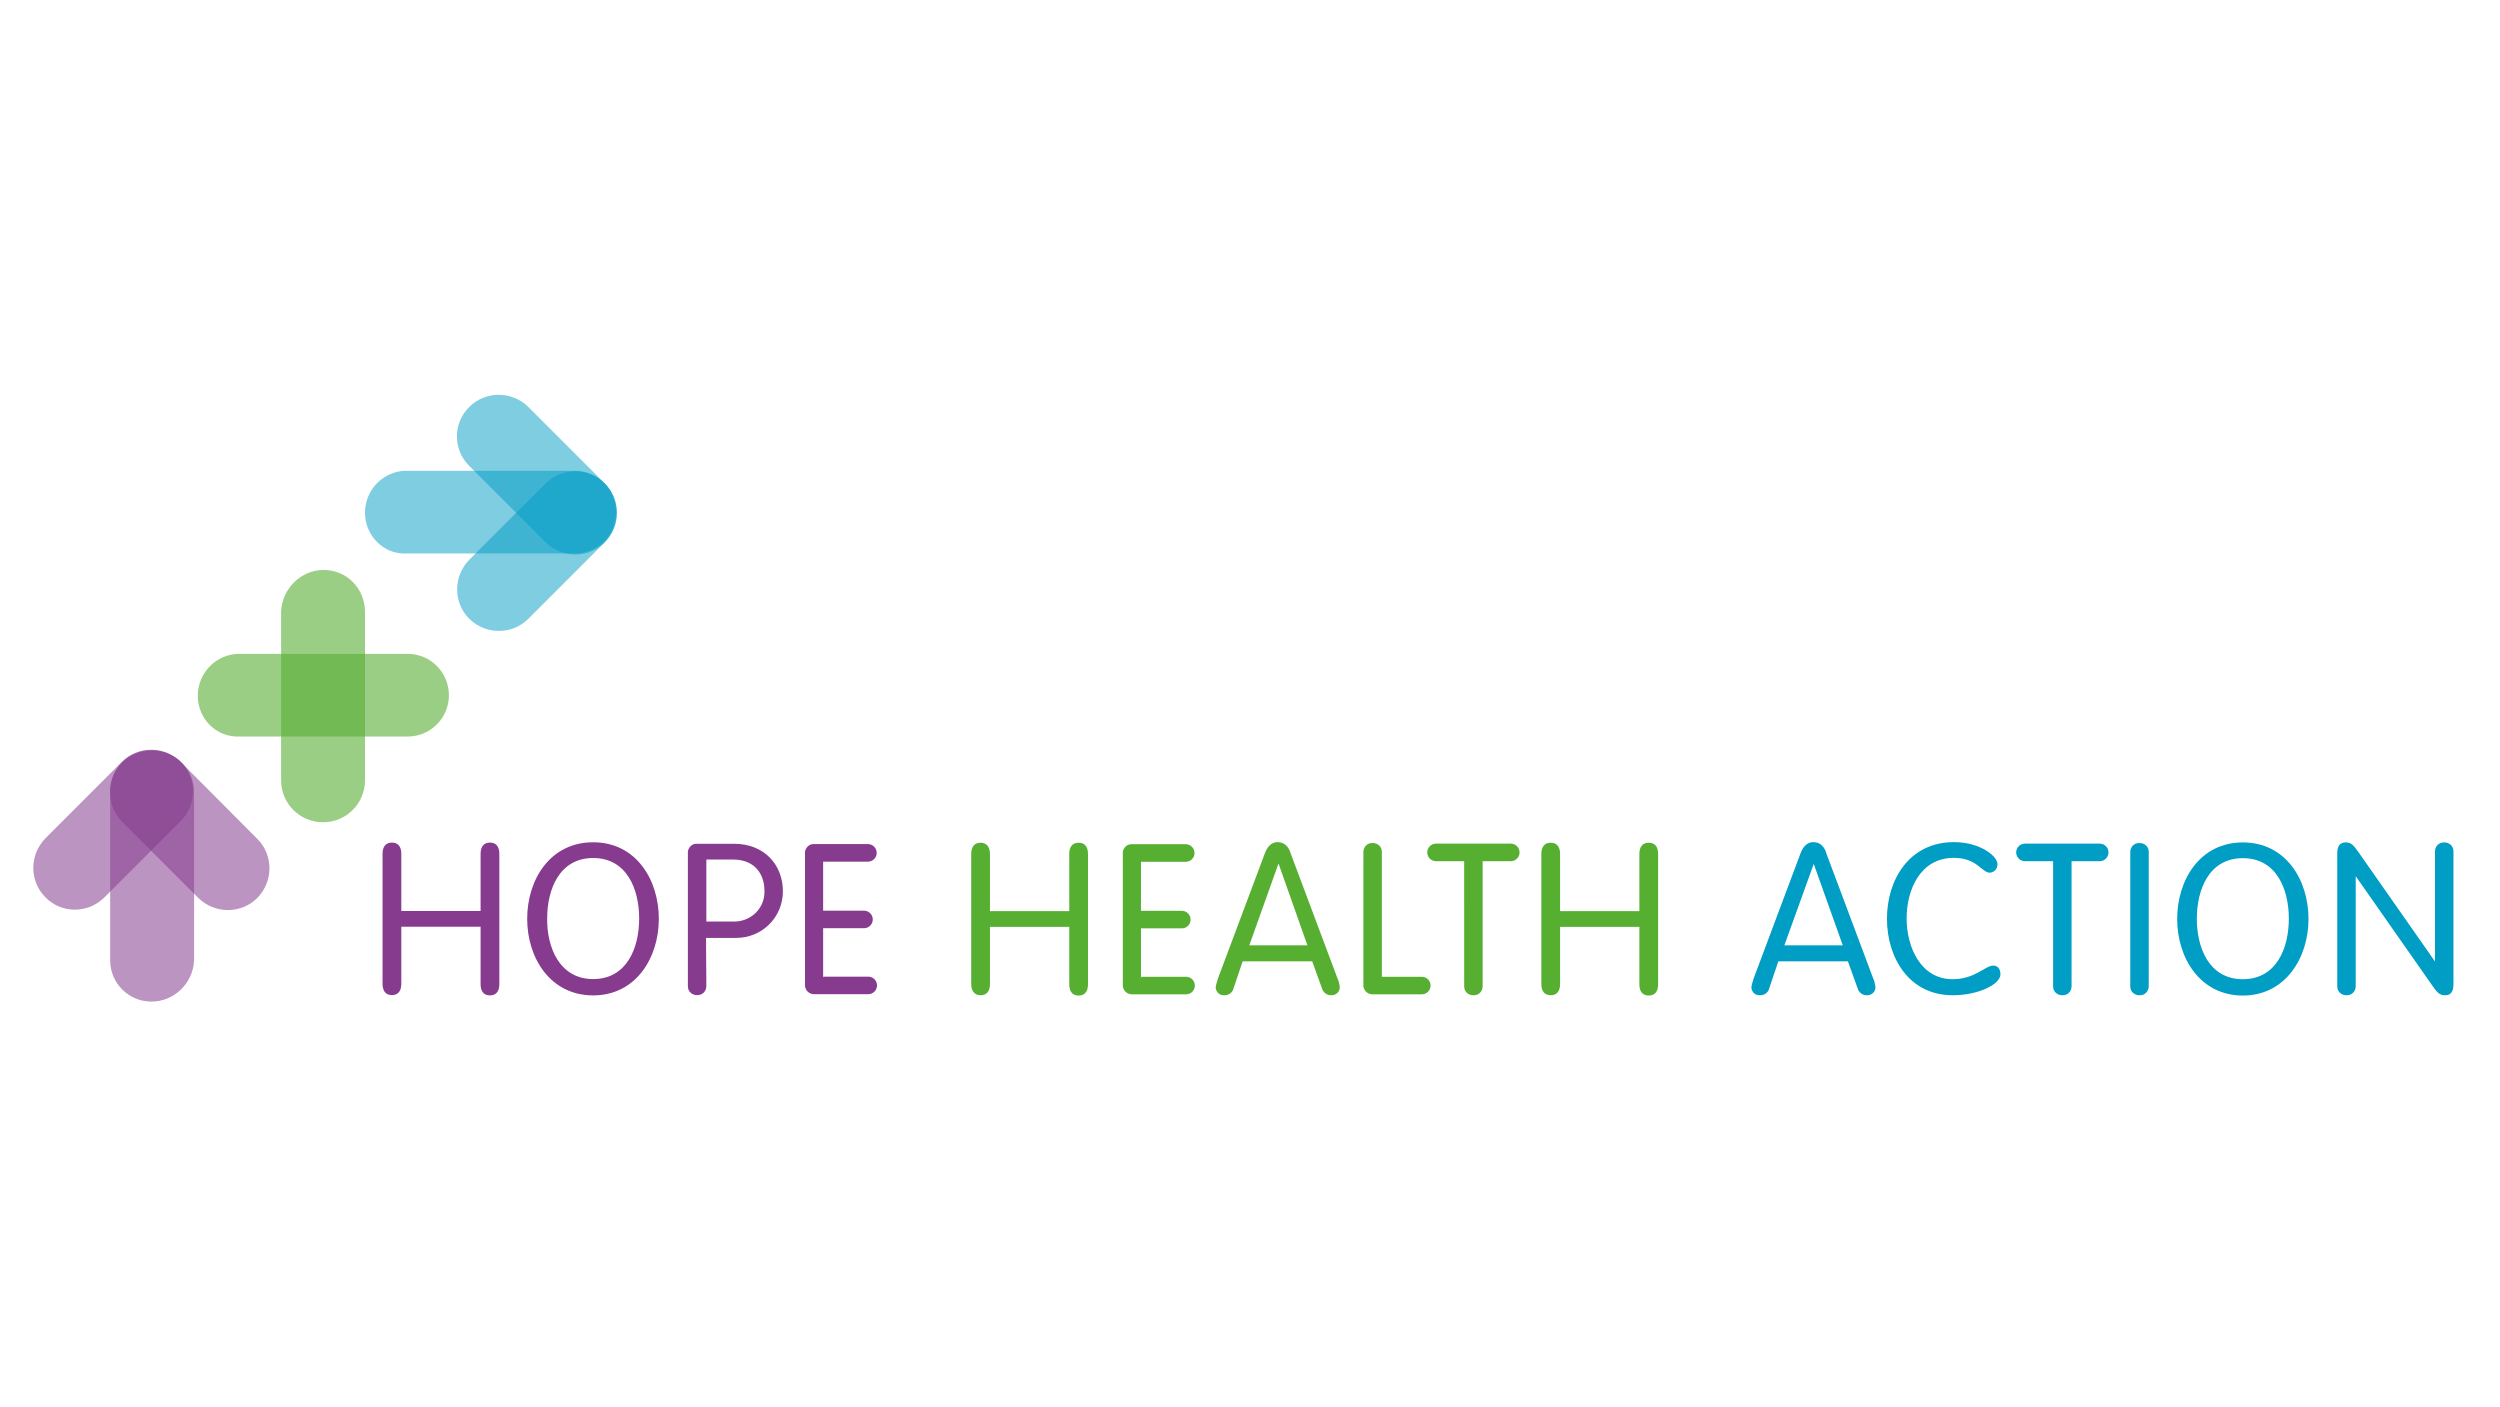
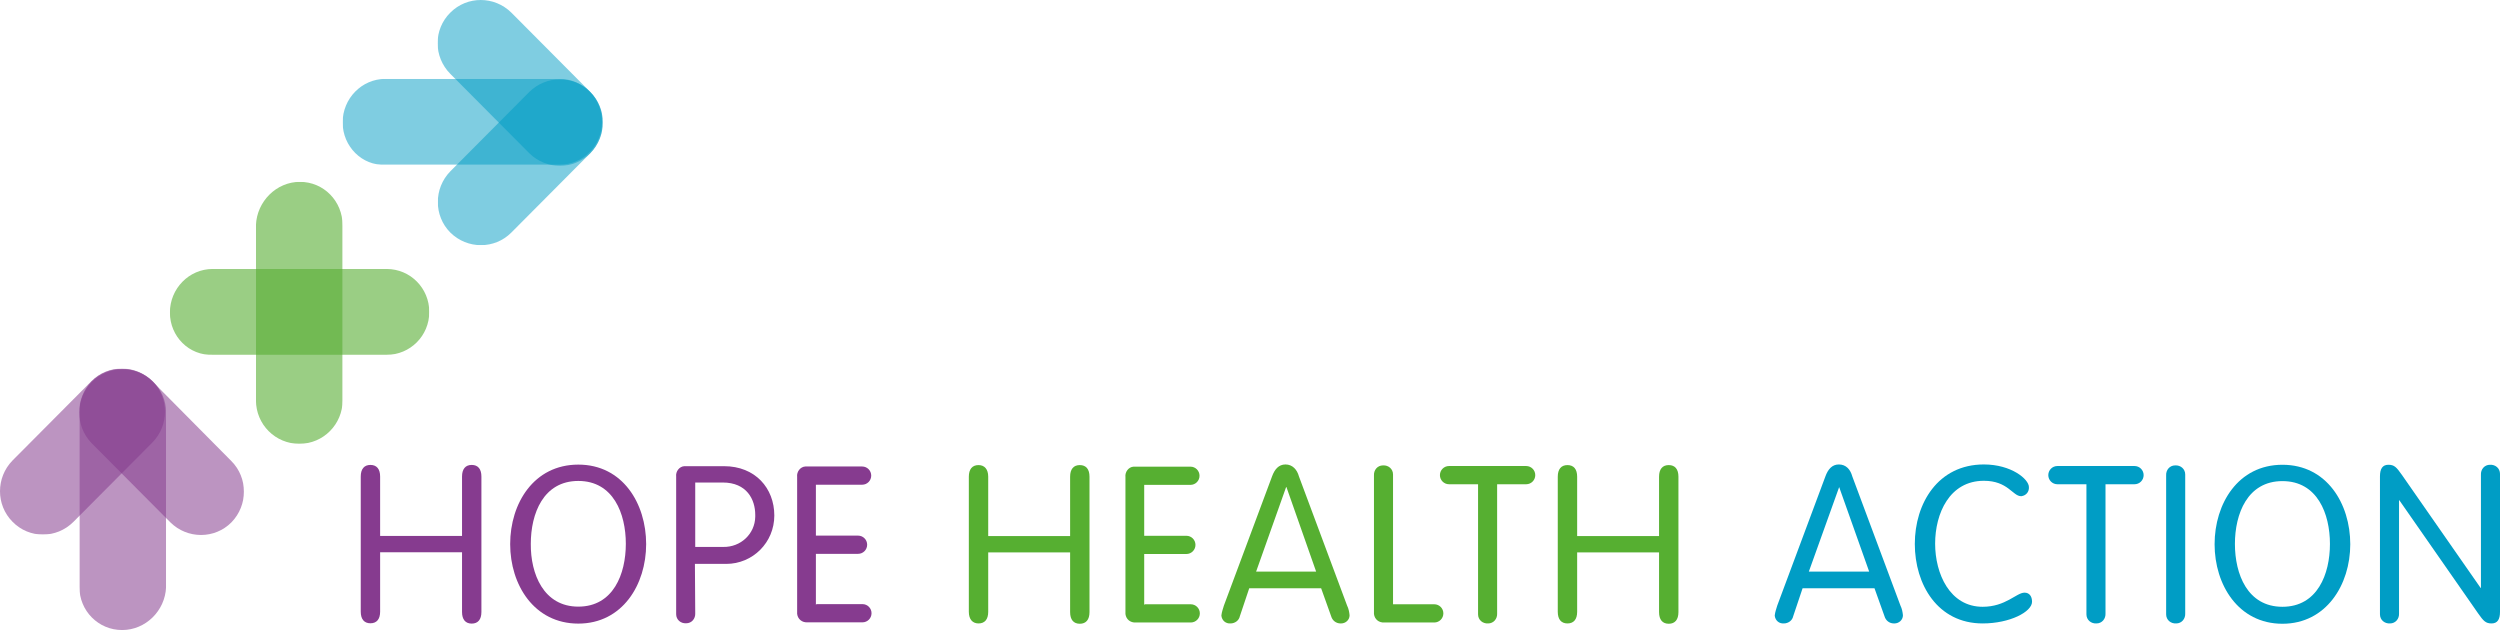
- <svg xmlns="http://www.w3.org/2000/svg" version="1.1" x="0px" y="0px" viewBox="0 0 1920 1080" style="enable-background:new 0 0 1920 1080;" xml:space="preserve">
-   <style type="text/css">
- 	.st0{opacity:0.55;fill:#853C8E;enable-background:new    ;}
- 	.st1{opacity:0.6;fill:#56AE32;enable-background:new    ;}
- 	.st2{opacity:0.5;fill:#009CC4;enable-background:new    ;}
- 	.st3{fill:#009DC5;}
- 	.st4{fill:#56AF31;}
- 	.st5{fill:#863B8F;}
- </style>
-   <g id="Layer_5">
-     <path id="path21_1_" class="st0" d="M116.37,769.23L116.37,769.23c-17.72,0-31.76-14.27-31.76-31.76V608.13   c0-17.72,14.27-31.76,32.22-31.76l0,0c17.72,0,32.22,14.27,32.22,31.76v129.34C148.36,754.96,133.87,769.23,116.37,769.23z" />
-     <path id="path23_1_" class="st0" d="M34.9,689.14L34.9,689.14c-12.43-12.43-12.43-32.68,0-45.34l58.69-58.69   c12.43-12.43,32.68-12.43,45.34,0l0,0c12.43,12.43,12.43,32.68,0,45.34l-58.69,58.69C67.58,701.8,47.33,701.8,34.9,689.14z" />
-     <path id="path25_1_" class="st0" d="M93.59,585.35L93.59,585.35c12.43-12.43,32.68-12.43,45.34,0l58.69,58.92   c12.43,12.43,12.43,32.68,0,45.34l0,0c-12.43,12.43-32.68,12.43-45.34,0l-58.69-58.69C81.39,618.26,81.39,598.01,93.59,585.35z" />
-     <path id="path29_1_" class="st1" d="M248.56,437.72L248.56,437.72c17.72,0,31.76,14.27,31.76,32.22v129.34   c0,17.72-14.27,32.22-32.22,32.22l0,0c-17.72,0-32.22-14.27-32.22-32.22V469.71C216.57,452.22,231.06,437.72,248.56,437.72z" />
-     <path id="path31_1_" class="st1" d="M151.9,534.38L151.9,534.38c0-17.72,14.27-32.22,31.76-32.22H313   c17.72,0,31.76,14.27,31.76,31.76l0,0c0,17.72-14.27,31.76-31.76,31.76H183.89C166.16,566.37,151.9,552.1,151.9,534.38z" />
-     <path id="path13_1_" class="st2" d="M280.32,393.77L280.32,393.77c0-17.72,14.27-32.22,31.76-32.22h129.34   c17.72,0,31.76,14.27,31.76,31.76l0,0c0,17.72-14.27,31.76-31.76,31.76H312.07C294.81,425.99,280.32,411.49,280.32,393.77z" />
-     <path id="path15_1_" class="st2" d="M360.4,312.53L360.4,312.53c12.43-12.43,32.68-12.43,45.34,0l58.69,58.69   c12.43,12.43,12.43,32.68,0,45.34l0,0c-12.43,12.43-32.68,12.43-45.34,0l-58.69-58.69C347.75,345.21,347.75,324.96,360.4,312.53z" />
-     <path id="path17_1_" class="st2" d="M464.43,371.21L464.43,371.21c12.43,12.43,12.43,32.68,0,45.34l-58.69,58.69   c-12.43,12.43-32.68,12.43-45.34,0l0,0c-12.43-12.43-12.43-32.68,0-45.34l58.69-58.69C431.75,358.79,452,358.79,464.43,371.21z" />
-   </g>
-   <g id="Layer_4">
-     <path id="path55_1_" class="st3" d="M1358.78,759c-0.7,3.25-3.72,5.35-6.97,5.35c-3.49,0.23-6.28-2.09-6.74-5.58   c0-0.23,0-0.23,0-0.46c0.23-2.32,1.16-4.88,1.86-7.2l35.79-95.52c1.86-5.11,4.88-8.83,9.99-8.83c5.35,0,8.6,3.72,9.99,8.83   l35.79,95.52c1.16,2.32,1.63,4.88,1.86,7.2c0,3.49-3.02,6.04-6.28,6.04c-0.23,0-0.23,0-0.46,0c-3.25,0-6.04-2.09-6.97-5.35   l-7.44-20.68h-53.45L1358.78,759z M1392.95,663.48L1392.95,663.48L1370.4,726h44.85L1392.95,663.48z" />
-     <path id="path57_1_" class="st3" d="M1499.62,752.03c17.2,0,25.1-10.46,31.14-10.46c3.49,0,5.58,2.56,5.58,6.74   c0,7.44-16.5,16.04-36.72,16.04c-33.47,0-50.43-28.82-50.43-58.8c0-29.98,17.2-58.8,51.36-58.8c20.45,0,33.47,10.92,33.47,16.73   c0.23,3.49-2.09,6.28-5.58,6.74h-0.23c-6.28,0-9.76-11.39-27.66-11.39c-25.57,0-36.26,24.17-36.26,46.48   C1464.3,727.63,1475.22,752.03,1499.62,752.03z" />
-     <path id="path59_1_" class="st3" d="M1576.78,661.39h-21.61c-3.72,0-6.74-3.02-6.74-6.74c0-3.72,3.02-6.74,6.74-6.74h57.41   c3.72,0,6.74,3.02,6.74,6.74c0,3.72-3.02,6.74-6.74,6.74h-21.61v95.52c0.23,3.95-2.56,7.44-6.74,7.44   c-3.95,0.23-7.44-2.56-7.44-6.74c0-0.23,0-0.46,0-0.7V661.39L1576.78,661.39z" />
-     <path id="path61_1_" class="st3" d="M1650.23,756.91c0.23,3.95-2.56,7.44-6.74,7.44c-3.95,0.23-7.44-2.56-7.44-6.74   c0-0.23,0-0.46,0-0.7V654.89c-0.23-3.95,2.56-7.44,6.74-7.44c3.95-0.23,7.44,2.56,7.44,6.74c0,0.23,0,0.46,0,0.7V756.91z" />
-     <path id="path63_1_" class="st3" d="M1722.5,646.98c33,0,50.43,28.82,50.43,58.8s-17.9,58.8-50.43,58.8   c-32.77,0-50.43-28.82-50.43-58.8S1689.5,646.98,1722.5,646.98z M1722.5,752.03c26.03,0,35.33-24.17,35.33-46.48   s-9.3-46.48-35.33-46.48s-35.33,24.17-35.33,46.48S1696.47,752.03,1722.5,752.03z" />
-     <path id="path65_1_" class="st3" d="M1809.19,756.91c0.23,3.95-2.56,7.44-6.74,7.44c-3.95,0.23-7.44-2.56-7.44-6.74   c0-0.23,0-0.46,0-0.7V655.58c0-5.58,1.86-8.6,6.28-8.6c4.42,0,6.04,1.86,9.99,7.44l58.57,83.67h0.23v-83.67   c-0.23-3.95,2.56-7.44,6.74-7.44c3.95-0.23,7.44,2.56,7.44,6.74c0,0.23,0,0.46,0,0.7v101.33c0,5.58-1.86,8.6-6.28,8.6   c-4.42,0-6.04-1.86-9.99-7.44l-58.57-83.67h-0.23V756.91z" />
-   </g>
-   <g id="Layer_3">
-     <path id="path43_1_" class="st4" d="M760.29,755.75c0,5.58-2.56,8.6-7.2,8.6c-4.42,0-7.2-3.02-7.2-8.6v-99.94   c0-5.58,2.56-8.6,7.2-8.6c4.42,0,7.2,3.02,7.2,8.6v43.93h60.89v-43.93c0-5.58,2.56-8.6,7.2-8.6s7.2,3.02,7.2,8.6v100.17   c0,5.58-2.56,8.6-7.2,8.6s-7.2-3.02-7.2-8.6v-44.16h-60.89V755.75z" />
-     <path id="path45_1_" class="st4" d="M876.5,750.17h34.4c3.72,0,6.74,3.02,6.74,6.74c0,3.72-3.02,6.74-6.74,6.74h-40.9   c-3.95,0.23-7.2-2.32-7.67-6.28c0-0.46,0-1.16,0-1.39v-99.94c-0.46-3.72,2.32-7.44,6.04-7.67c0.46,0,1.16,0,1.39,0h40.9   c3.72,0,6.74,3.02,6.74,6.74c0,3.72-3.02,6.74-6.74,6.74h-34.4v37.65h31.38c3.72,0,6.74,3.02,6.74,6.74s-3.02,6.74-6.74,6.74   h-31.38v37.65h0.23L876.5,750.17L876.5,750.17z" />
-     <path id="path47_1_" class="st4" d="M947.38,759c-0.7,3.25-3.72,5.35-6.97,5.35c-3.49,0.23-6.28-2.09-6.74-5.58   c0-0.23,0-0.23,0-0.46c0.23-2.32,1.16-4.88,1.86-7.2l35.79-95.52c1.86-5.11,4.88-8.83,9.99-8.83c5.11,0,8.6,3.72,9.99,8.83   l35.79,95.52c1.16,2.32,1.63,4.88,1.86,7.2c0,3.49-3.02,6.04-6.28,6.04c-0.23,0-0.23,0-0.46,0c-3.25,0-6.04-2.09-6.97-5.35   l-7.44-20.68h-53.45L947.38,759z M982.01,663.48h-0.23L959.47,726h44.62L982.01,663.48z" />
-     <path id="path49_1_" class="st4" d="M1061.26,750.17h30.68c3.72,0,6.74,3.02,6.74,6.74c0,3.72-3.02,6.74-6.74,6.74h-37.19   c-3.95,0.23-7.2-2.32-7.67-6.28c0-0.46,0-1.16,0-1.39v-101.1c-0.23-3.95,2.56-7.44,6.74-7.44c3.95-0.23,7.44,2.56,7.44,6.74   c0,0.23,0,0.46,0,0.7L1061.26,750.17L1061.26,750.17z" />
-     <path id="path51_1_" class="st4" d="M1124.48,661.39h-21.61c-3.72,0-6.74-3.02-6.74-6.74c0-3.72,3.02-6.74,6.74-6.74h57.41   c3.72,0,6.74,3.02,6.74,6.74c0,3.72-3.02,6.74-6.74,6.74h-21.61v95.52c0.23,3.95-2.56,7.44-6.74,7.44   c-3.95,0.23-7.44-2.56-7.44-6.74c0-0.23,0-0.46,0-0.7L1124.48,661.39L1124.48,661.39z" />
-     <path id="path53_1_" class="st4" d="M1198.15,755.75c0,5.58-2.56,8.6-7.2,8.6s-7.2-3.02-7.2-8.6v-99.94c0-5.58,2.56-8.6,7.2-8.6   s7.2,3.02,7.2,8.6v43.93h60.89v-43.93c0-5.58,2.56-8.6,7.2-8.6s7.2,3.02,7.2,8.6v100.17c0,5.58-2.56,8.6-7.2,8.6s-7.2-3.02-7.2-8.6   v-44.16h-60.89L1198.15,755.75L1198.15,755.75z" />
-   </g>
-   <g id="Layer_2">
-     <path id="path35_1_" class="st5" d="M308.2,755.63c0,5.58-2.56,8.6-7.2,8.6s-7.2-3.02-7.2-8.6V655.7c0-5.58,2.56-8.6,7.2-8.6   s7.2,3.02,7.2,8.6v43.93h60.89V655.7c0-5.58,2.56-8.6,7.2-8.6s7.2,3.02,7.2,8.6v100.17c0,5.58-2.56,8.6-7.2,8.6s-7.2-3.02-7.2-8.6   v-44.16H308.2C308.2,711.71,308.2,755.63,308.2,755.63z" />
-     <path id="path37_1_" class="st5" d="M455.55,646.87c33,0,50.43,28.82,50.43,58.8c0,29.98-17.66,58.8-50.43,58.8   s-50.67-28.59-50.67-58.8C404.88,675.45,422.54,646.87,455.55,646.87z M455.55,751.92c26.03,0,35.33-24.17,35.33-46.48   c0-22.31-9.3-46.48-35.33-46.48c-26.03,0-35.33,24.17-35.33,46.48C419.99,727.75,429.75,751.92,455.55,751.92z" />
-     <path id="path39_1_" class="st5" d="M542.47,756.8c0.23,3.95-2.56,7.44-6.74,7.44c-3.95,0.23-7.44-2.56-7.44-6.74   c0-0.23,0-0.46,0-0.7V655.7c-0.46-3.72,2.32-7.44,6.04-7.67c0.46,0,1.16,0,1.39,0h28.12c23.24,0,37.42,16.27,37.42,36.49   c0,19.99-16.04,35.79-35.79,35.79c-0.23,0-0.7,0-1.16,0h-22.08L542.47,756.8L542.47,756.8z M542.47,707.76h20.92   c12.78,0.23,23.47-9.53,23.71-22.31c0-0.46,0-0.7,0-1.39c0-11.39-6.28-23.94-24.17-23.94h-20.45V707.76L542.47,707.76z" />
-     <path id="path41_1_" class="st5" d="M632.41,750.06h34.4c3.72,0,6.74,3.02,6.74,6.74c0,3.72-3.02,6.74-6.74,6.74h-40.9   c-3.95,0.23-7.2-2.32-7.67-6.28c0-0.46,0-1.16,0-1.39v-99.94c-0.46-3.72,2.32-7.44,6.04-7.67c0.46,0,1.16,0,1.39,0h40.9   c3.72,0,6.74,3.02,6.74,6.74c0,3.72-3.02,6.74-6.74,6.74h-34.4v37.65h31.38c3.72,0,6.74,3.02,6.74,6.74s-3.02,6.74-6.74,6.74   h-31.38v37.65h0.23V750.06z" />
+ <svg xmlns="http://www.w3.org/2000/svg" version="1.1" id="svg2" width="2480px" height="625px" viewBox="0 0 2480 625">
+   <defs id="defs6">
+     <clipPath clipPathUnits="userSpaceOnUse" id="clipPath16">
+       <path d="M 0,1080 H 1920 V 0 H 0 Z" id="path14" />
+     </clipPath>
+     <clipPath clipPathUnits="userSpaceOnUse" id="clipPath24">
+       <path d="M 84.615,503.626 H 149.055 V 310.767 H 84.615 Z" id="path22" />
+     </clipPath>
+     <clipPath clipPathUnits="userSpaceOnUse" id="clipPath40">
+       <path d="M 25.584,504.201 H 148.249 V 381.363 H 25.584 Z" id="path38" />
+     </clipPath>
+     <clipPath clipPathUnits="userSpaceOnUse" id="clipPath56">
+       <path d="M 84.442,503.971 H 206.936 V 381.075 H 84.442 Z" id="path54" />
+     </clipPath>
+     <clipPath clipPathUnits="userSpaceOnUse" id="clipPath72">
+       <path d="m 215.875,642.281 h 64.44 v -193.78 h -64.44 z" id="path70" />
+     </clipPath>
+     <clipPath clipPathUnits="userSpaceOnUse" id="clipPath88">
+       <path d="M 151.896,577.841 H 344.755 V 514.297 H 151.896 Z" id="path86" />
+     </clipPath>
+     <clipPath clipPathUnits="userSpaceOnUse" id="clipPath104">
+       <path d="M 280.315,718.452 H 473.174 V 654.891 H 280.315 Z" id="path102" />
+     </clipPath>
+     <clipPath clipPathUnits="userSpaceOnUse" id="clipPath120">
+       <path d="M 350.911,776.793 H 473.75 V 654.127 H 350.911 Z" id="path118" />
+     </clipPath>
+     <clipPath clipPathUnits="userSpaceOnUse" id="clipPath136">
+       <path d="M 351.084,718.107 H 473.75 V 595.441 H 351.084 Z" id="path134" />
+     </clipPath>
+     <clipPath clipPathUnits="userSpaceOnUse" id="clipPath152">
+       <path d="M 0,1080 H 1920 V 0 H 0 Z" id="path150" />
+     </clipPath>
+     <clipPath clipPathUnits="userSpaceOnUse" id="clipPath184">
+       <path d="M 0,1080 H 1920 V 0 H 0 Z" id="path182" />
+     </clipPath>
+     <clipPath clipPathUnits="userSpaceOnUse" id="clipPath216">
+       <path d="M 0,1080 H 1920 V 0 H 0 Z" id="path214" />
+     </clipPath>
+   </defs>
+   <g id="g8" transform="matrix(1.334282, 0, 0, -1.341125, -34.13537, 1041.777)">
+     <g id="g10">
+       <g id="g12" clip-path="url(#clipPath16)">
+         <g id="g18">
+           <g id="g20" />
+           <g id="g32">
+             <g clip-path="url(#clipPath24)" opacity="0.55" id="g30">
+               <g transform="translate(116.375,310.7666)" id="g28">
+                 <path d="M 0,0 V 0 C -17.721,0 -31.76,14.269 -31.76,31.76 V 161.1 c 0,17.72 14.269,31.759 32.22,31.759 17.721,0 32.22,-14.268 32.22,-31.759 V 31.76 C 31.99,14.269 17.491,0 0,0" style="fill:#853c8e;fill-opacity:1;fill-rule:nonzero;stroke:none" id="path26" />
+               </g>
+             </g>
+           </g>
+         </g>
+         <g id="g34">
+           <g id="g36" />
+           <g id="g48">
+             <g clip-path="url(#clipPath40)" opacity="0.55" id="g46">
+               <g transform="translate(34.9043,390.8564)" id="g44">
+                 <path d="m 0,0 v 0 c -12.428,12.428 -12.428,32.68 0,45.338 l 58.687,58.686 c 12.427,12.428 32.68,12.428 45.337,0 12.428,-12.427 12.428,-32.68 0,-45.338 L 45.338,0 C 32.68,-12.658 12.428,-12.658 0,0" style="fill:#853c8e;fill-opacity:1;fill-rule:nonzero;stroke:none" id="path42" />
+               </g>
+             </g>
+           </g>
+         </g>
+         <g id="g50">
+           <g id="g52" />
+           <g id="g64">
+             <g clip-path="url(#clipPath56)" opacity="0.55" id="g62">
+               <g transform="translate(93.5908,494.6504)" id="g60">
+                 <path d="m 0,0 v 0 c 12.428,12.428 32.68,12.428 45.338,0 l 58.686,-58.916 c 12.428,-12.428 12.428,-32.681 0,-45.339 -12.427,-12.428 -32.68,-12.428 -45.338,0 L 0,-45.568 C -12.198,-32.91 -12.198,-12.658 0,0" style="fill:#853c8e;fill-opacity:1;fill-rule:nonzero;stroke:none" id="path58" />
+               </g>
+             </g>
+           </g>
+         </g>
+         <g id="g66">
+           <g id="g68" />
+           <g id="g80">
+             <g clip-path="url(#clipPath72)" opacity="0.6" id="g78">
+               <g transform="translate(248.5552,642.2808)" id="g76">
+                 <path d="m 0,0 v 0 c 17.721,0 31.76,-14.269 31.76,-32.22 v -129.34 c 0,-17.721 -14.269,-32.22 -32.22,-32.22 -17.721,0 -32.22,14.269 -32.22,32.22 V -31.99 C -31.99,-14.499 -17.491,0 0,0" style="fill:#56ae32;fill-opacity:1;fill-rule:nonzero;stroke:none" id="path74" />
+               </g>
+             </g>
+           </g>
+         </g>
+         <g id="g82">
+           <g id="g84" />
+           <g id="g96">
+             <g clip-path="url(#clipPath88)" opacity="0.6" id="g94">
+               <g transform="translate(151.8955,545.6206)" id="g92">
+                 <path d="M 0,0 V 0 C 0,17.721 14.269,32.22 31.76,32.22 H 161.1 c 17.721,0 31.759,-14.269 31.759,-31.76 0,-17.72 -14.268,-31.759 -31.759,-31.759 H 31.99 C 14.269,-31.99 0,-17.721 0,0" style="fill:#56ae32;fill-opacity:1;fill-rule:nonzero;stroke:none" id="path90" />
+               </g>
+             </g>
+           </g>
+         </g>
+         <g id="g98">
+           <g id="g100" />
+           <g id="g112">
+             <g clip-path="url(#clipPath104)" opacity="0.5" id="g110">
+               <g transform="translate(280.3149,686.2319)" id="g108">
+                 <path d="M 0,0 V 0 C 0,17.721 14.269,32.22 31.76,32.22 H 161.1 c 17.721,0 31.759,-14.269 31.759,-31.76 0,-17.72 -14.268,-31.759 -31.759,-31.759 H 31.76 C 14.499,-32.22 0,-17.721 0,0" style="fill:#009cc4;fill-opacity:1;fill-rule:nonzero;stroke:none" id="path106" />
+               </g>
+             </g>
+           </g>
+         </g>
+         <g id="g114">
+           <g id="g116" />
+           <g id="g128">
+             <g clip-path="url(#clipPath120)" opacity="0.5" id="g126">
+               <g transform="translate(360.4048,767.4722)" id="g124">
+                 <path d="m 0,0 v 0 c 12.428,12.428 32.68,12.428 45.338,0 l 58.686,-58.686 c 12.428,-12.428 12.428,-32.68 0,-45.338 -12.427,-12.428 -32.68,-12.428 -45.338,0 L 0,-45.338 C -12.658,-32.68 -12.658,-12.427 0,0" style="fill:#009cc4;fill-opacity:1;fill-rule:nonzero;stroke:none" id="path122" />
+               </g>
+             </g>
+           </g>
+         </g>
+         <g id="g130">
+           <g id="g132" />
+           <g id="g144">
+             <g clip-path="url(#clipPath136)" opacity="0.5" id="g142">
+               <g transform="translate(464.4292,708.7861)" id="g140">
+                 <path d="m 0,0 v 0 c 12.427,-12.428 12.427,-32.68 0,-45.338 l -58.687,-58.686 c -12.427,-12.428 -32.68,-12.428 -45.337,0 -12.428,12.427 -12.428,32.68 0,45.337 L -45.338,0 C -32.681,12.428 -12.428,12.428 0,0" style="fill:#009cc4;fill-opacity:1;fill-rule:nonzero;stroke:none" id="path138" />
+               </g>
+             </g>
+           </g>
+         </g>
+       </g>
+     </g>
+     <g id="g146">
+       <g id="g148" clip-path="url(#clipPath152)">
+         <g id="g154" transform="translate(1392.947,416.5156)">
+           <path d="m 0,0 v 0 l -22.543,-62.519 h 44.855 z m -34.164,-95.521 c -0.697,-3.253 -3.718,-5.345 -6.972,-5.345 -3.486,-0.233 -6.275,2.092 -6.74,5.578 v 0.465 c 0.232,2.324 1.162,4.881 1.859,7.205 l 35.791,95.52 c 1.86,5.113 4.881,8.831 9.994,8.831 5.345,0 8.599,-3.718 9.994,-8.831 l 35.791,-95.52 c 1.162,-2.324 1.627,-4.881 1.859,-7.205 0,-3.487 -3.021,-6.043 -6.275,-6.043 h -0.465 c -3.254,0 -6.042,2.092 -6.972,5.345 l -7.437,20.685 h -53.454 z" style="fill:#009dc5;fill-opacity:1;fill-rule:nonzero;stroke:none" id="path156" />
+         </g>
+         <g id="g158" transform="translate(1499.624,327.9678)">
+           <path d="m 0,0 c 17.198,0 25.1,10.458 31.143,10.458 3.486,0 5.578,-2.557 5.578,-6.739 0,-7.438 -16.501,-16.037 -36.721,-16.037 -33.467,0 -50.433,28.819 -50.433,58.799 0,29.982 17.199,58.8 51.363,58.8 20.452,0 33.466,-10.923 33.466,-16.733 0.233,-3.486 -2.091,-6.276 -5.578,-6.74 h -0.232 c -6.274,0 -9.761,11.388 -27.656,11.388 -25.566,0 -36.256,-24.171 -36.256,-46.482 C -35.326,24.403 -24.403,0 0,0" style="fill:#009dc5;fill-opacity:1;fill-rule:nonzero;stroke:none" id="path160" />
+         </g>
+         <g id="g162" transform="translate(1576.784,418.6074)">
+           <path d="m 0,0 h -21.614 c -3.719,0 -6.74,3.021 -6.74,6.74 0,3.718 3.021,6.739 6.74,6.739 h 57.405 c 3.719,0 6.74,-3.021 6.74,-6.739 C 42.531,3.021 39.51,0 35.791,0 H 14.177 v -95.521 c 0.232,-3.951 -2.557,-7.437 -6.74,-7.437 C 3.486,-103.19 0,-100.401 0,-96.218 v 0.697 z" style="fill:#009dc5;fill-opacity:1;fill-rule:nonzero;stroke:none" id="path164" />
+         </g>
+         <g id="g166" transform="translate(1650.226,323.0869)">
+           <path d="m 0,0 c 0.232,-3.951 -2.557,-7.437 -6.74,-7.437 -3.951,-0.233 -7.438,2.556 -7.438,6.74 V 0 102.028 c -0.232,3.951 2.557,7.437 6.741,7.437 C -3.486,109.697 0,106.908 0,102.726 v -0.698 z" style="fill:#009dc5;fill-opacity:1;fill-rule:nonzero;stroke:none" id="path168" />
+         </g>
+         <g id="g170" transform="translate(1722.505,327.9678)">
+           <path d="M 0,0 C 26.03,0 35.326,24.17 35.326,46.481 35.326,68.793 26.03,92.964 0,92.964 -26.03,92.964 -35.326,68.793 -35.326,46.481 -35.326,24.17 -26.03,0 0,0 m 0,105.049 c 33.002,0 50.433,-28.819 50.433,-58.8 0,-29.98 -17.896,-58.8 -50.433,-58.8 -32.77,0 -50.433,28.82 -50.433,58.8 0,29.981 17.431,58.8 50.433,58.8" style="fill:#009dc5;fill-opacity:1;fill-rule:nonzero;stroke:none" id="path172" />
+         </g>
+         <g id="g174" transform="translate(1809.193,323.0869)">
+           <path d="m 0,0 c 0.232,-3.951 -2.556,-7.437 -6.739,-7.437 -3.951,-0.233 -7.438,2.556 -7.438,6.74 V 0 101.331 c 0,5.577 1.86,8.599 6.276,8.599 4.416,0 6.042,-1.86 9.993,-7.437 L 60.659,18.825 h 0.233 v 83.668 c -0.233,3.95 2.556,7.437 6.74,7.437 3.95,0.232 7.436,-2.557 7.436,-6.74 V 102.493 1.162 c 0,-5.578 -1.859,-8.599 -6.274,-8.599 -4.416,0 -6.043,1.859 -9.994,7.437 L 0.232,83.668 H 0 Z" style="fill:#009dc5;fill-opacity:1;fill-rule:nonzero;stroke:none" id="path176" />
+         </g>
+       </g>
+     </g>
+     <g id="g178">
+       <g id="g180" clip-path="url(#clipPath184)">
+         <g id="g186" transform="translate(760.291,324.249)">
+           <path d="m 0,0 c 0,-5.578 -2.557,-8.6 -7.205,-8.6 -4.416,0 -7.204,3.022 -7.204,8.6 v 99.937 c 0,5.577 2.556,8.598 7.204,8.598 4.416,0 7.205,-3.021 7.205,-8.598 V 56.011 h 60.892 v 43.926 c 0,5.577 2.556,8.598 7.204,8.598 4.648,0 7.205,-3.021 7.205,-8.598 V -0.232 c 0,-5.579 -2.557,-8.6 -7.205,-8.6 -4.648,0 -7.204,3.021 -7.204,8.6 V 43.926 H 0 Z" style="fill:#56af31;fill-opacity:1;fill-rule:nonzero;stroke:none" id="path188" />
+         </g>
+         <g id="g190" transform="translate(876.4961,329.8271)">
+           <path d="m 0,0 h 34.396 c 3.719,0 6.74,-3.021 6.74,-6.74 0,-3.719 -3.021,-6.74 -6.74,-6.74 H -6.508 c -3.95,-0.233 -7.204,2.324 -7.669,6.275 v 1.394 99.937 c -0.465,3.719 2.324,7.437 6.043,7.669 h 1.394 40.904 c 3.719,0 6.74,-3.022 6.74,-6.739 0,-3.719 -3.021,-6.741 -6.74,-6.741 H -0.232 v -37.65 h 31.375 c 3.718,0 6.74,-3.021 6.74,-6.74 0,-3.718 -3.022,-6.739 -6.74,-6.739 H -0.232 V -0.465 H 0 Z" style="fill:#56af31;fill-opacity:1;fill-rule:nonzero;stroke:none" id="path192" />
+         </g>
+         <g id="g194" transform="translate(982.0098,416.5156)">
+           <path d="m 0,0 h -0.232 l -22.311,-62.519 h 44.622 z m -34.629,-95.521 c -0.697,-3.253 -3.718,-5.345 -6.972,-5.345 -3.486,-0.233 -6.275,2.092 -6.74,5.578 v 0.465 c 0.233,2.324 1.162,4.881 1.859,7.205 l 35.792,95.52 c 1.859,5.113 4.88,8.831 9.993,8.831 5.113,0 8.599,-3.718 9.994,-8.831 l 35.791,-95.52 c 1.162,-2.324 1.627,-4.881 1.859,-7.205 0,-3.487 -3.021,-6.043 -6.275,-6.043 h -0.465 c -3.254,0 -6.043,2.092 -6.973,5.345 l -7.436,20.685 h -53.455 z" style="fill:#56af31;fill-opacity:1;fill-rule:nonzero;stroke:none" id="path196" />
+         </g>
+         <g id="g198" transform="translate(1061.262,329.8271)">
+           <path d="m 0,0 h 30.678 c 3.718,0 6.74,-3.021 6.74,-6.74 0,-3.719 -3.022,-6.74 -6.74,-6.74 H -6.508 c -3.95,-0.233 -7.204,2.324 -7.669,6.275 v 1.394 101.099 c -0.232,3.95 2.557,7.437 6.74,7.437 C -3.486,102.957 0,100.168 0,95.985 v -0.697 z" style="fill:#56af31;fill-opacity:1;fill-rule:nonzero;stroke:none" id="path200" />
+         </g>
+         <g id="g202" transform="translate(1124.477,418.6074)">
+           <path d="m 0,0 h -21.614 c -3.719,0 -6.74,3.021 -6.74,6.74 0,3.718 3.021,6.739 6.74,6.739 h 57.405 c 3.719,0 6.739,-3.021 6.739,-6.739 C 42.53,3.021 39.51,0 35.791,0 H 14.177 v -95.521 c 0.232,-3.951 -2.557,-7.437 -6.74,-7.437 C 3.486,-103.19 0,-100.401 0,-96.218 v 0.697 z" style="fill:#56af31;fill-opacity:1;fill-rule:nonzero;stroke:none" id="path204" />
+         </g>
+         <g id="g206" transform="translate(1198.151,324.249)">
+           <path d="m 0,0 c 0,-5.578 -2.557,-8.6 -7.205,-8.6 -4.649,0 -7.205,3.022 -7.205,8.6 v 99.937 c 0,5.577 2.556,8.598 7.205,8.598 4.648,0 7.205,-3.021 7.205,-8.598 V 56.011 h 60.891 v 43.926 c 0,5.577 2.556,8.598 7.205,8.598 4.648,0 7.205,-3.021 7.205,-8.598 V -0.232 c 0,-5.579 -2.557,-8.6 -7.205,-8.6 -4.649,0 -7.205,3.021 -7.205,8.6 V 43.926 H 0 Z" style="fill:#56af31;fill-opacity:1;fill-rule:nonzero;stroke:none" id="path208" />
+         </g>
+       </g>
+     </g>
+     <g id="g210">
+       <g id="g212" clip-path="url(#clipPath216)">
+         <g id="g218" transform="translate(308.1973,324.3652)">
+           <path d="m 0,0 c 0,-5.578 -2.557,-8.6 -7.205,-8.6 -4.648,0 -7.204,3.022 -7.204,8.6 v 99.937 c 0,5.577 2.556,8.598 7.204,8.598 4.648,0 7.205,-3.021 7.205,-8.598 V 56.011 h 60.892 v 43.926 c 0,5.577 2.556,8.598 7.204,8.598 4.648,0 7.205,-3.021 7.205,-8.598 V -0.232 c 0,-5.579 -2.557,-8.6 -7.205,-8.6 -4.648,0 -7.204,3.021 -7.204,8.6 V 43.926 H 0 Z" style="fill:#863b8f;fill-opacity:1;fill-rule:nonzero;stroke:none" id="path220" />
+         </g>
+         <g id="g222" transform="translate(455.5449,328.084)">
+           <path d="M 0,0 C 26.03,0 35.327,24.171 35.327,46.481 35.327,68.793 26.03,92.964 0,92.964 -26.03,92.964 -35.326,68.793 -35.326,46.481 -35.559,24.171 -25.797,0 0,0 m 0,105.049 c 33.002,0 50.433,-28.819 50.433,-58.8 0,-29.98 -17.663,-58.8 -50.433,-58.8 -32.77,0 -50.665,28.587 -50.665,58.8 0,30.214 17.663,58.8 50.665,58.8" style="fill:#863b8f;fill-opacity:1;fill-rule:nonzero;stroke:none" id="path224" />
+         </g>
+         <g id="g226" transform="translate(542.4663,372.2412)">
+           <path d="M 0,0 H 20.917 C 33.7,-0.232 44.39,9.529 44.623,22.312 v 1.394 c 0,11.389 -6.275,23.939 -24.171,23.939 L 0,47.645 Z m 0,-49.038 c 0.232,-3.951 -2.557,-7.438 -6.74,-7.438 -3.951,-0.232 -7.437,2.557 -7.437,6.741 v 0.697 101.099 c -0.465,3.717 2.324,7.436 6.043,7.668 H -6.74 21.382 C 44.623,59.729 58.8,43.461 58.8,23.241 58.8,3.254 42.764,-12.55 23.009,-12.55 H 21.847 -0.232 Z" style="fill:#863b8f;fill-opacity:1;fill-rule:nonzero;stroke:none" id="path228" />
+         </g>
+         <g id="g230" transform="translate(632.4092,329.9434)">
+           <path d="m 0,0 h 34.396 c 3.719,0 6.74,-3.021 6.74,-6.74 0,-3.719 -3.021,-6.74 -6.74,-6.74 H -6.508 c -3.951,-0.233 -7.204,2.324 -7.669,6.275 v 1.394 99.937 c -0.465,3.719 2.324,7.437 6.042,7.669 h 1.395 40.904 c 3.718,0 6.74,-3.022 6.74,-6.739 0,-3.719 -3.022,-6.741 -6.74,-6.741 H -0.233 v -37.65 h 31.376 c 3.718,0 6.739,-3.021 6.739,-6.74 0,-3.718 -3.021,-6.739 -6.739,-6.739 H -0.233 V -0.465 H 0 Z" style="fill:#863b8f;fill-opacity:1;fill-rule:nonzero;stroke:none" id="path232" />
+         </g>
+       </g>
+     </g>
  </g>
</svg>
